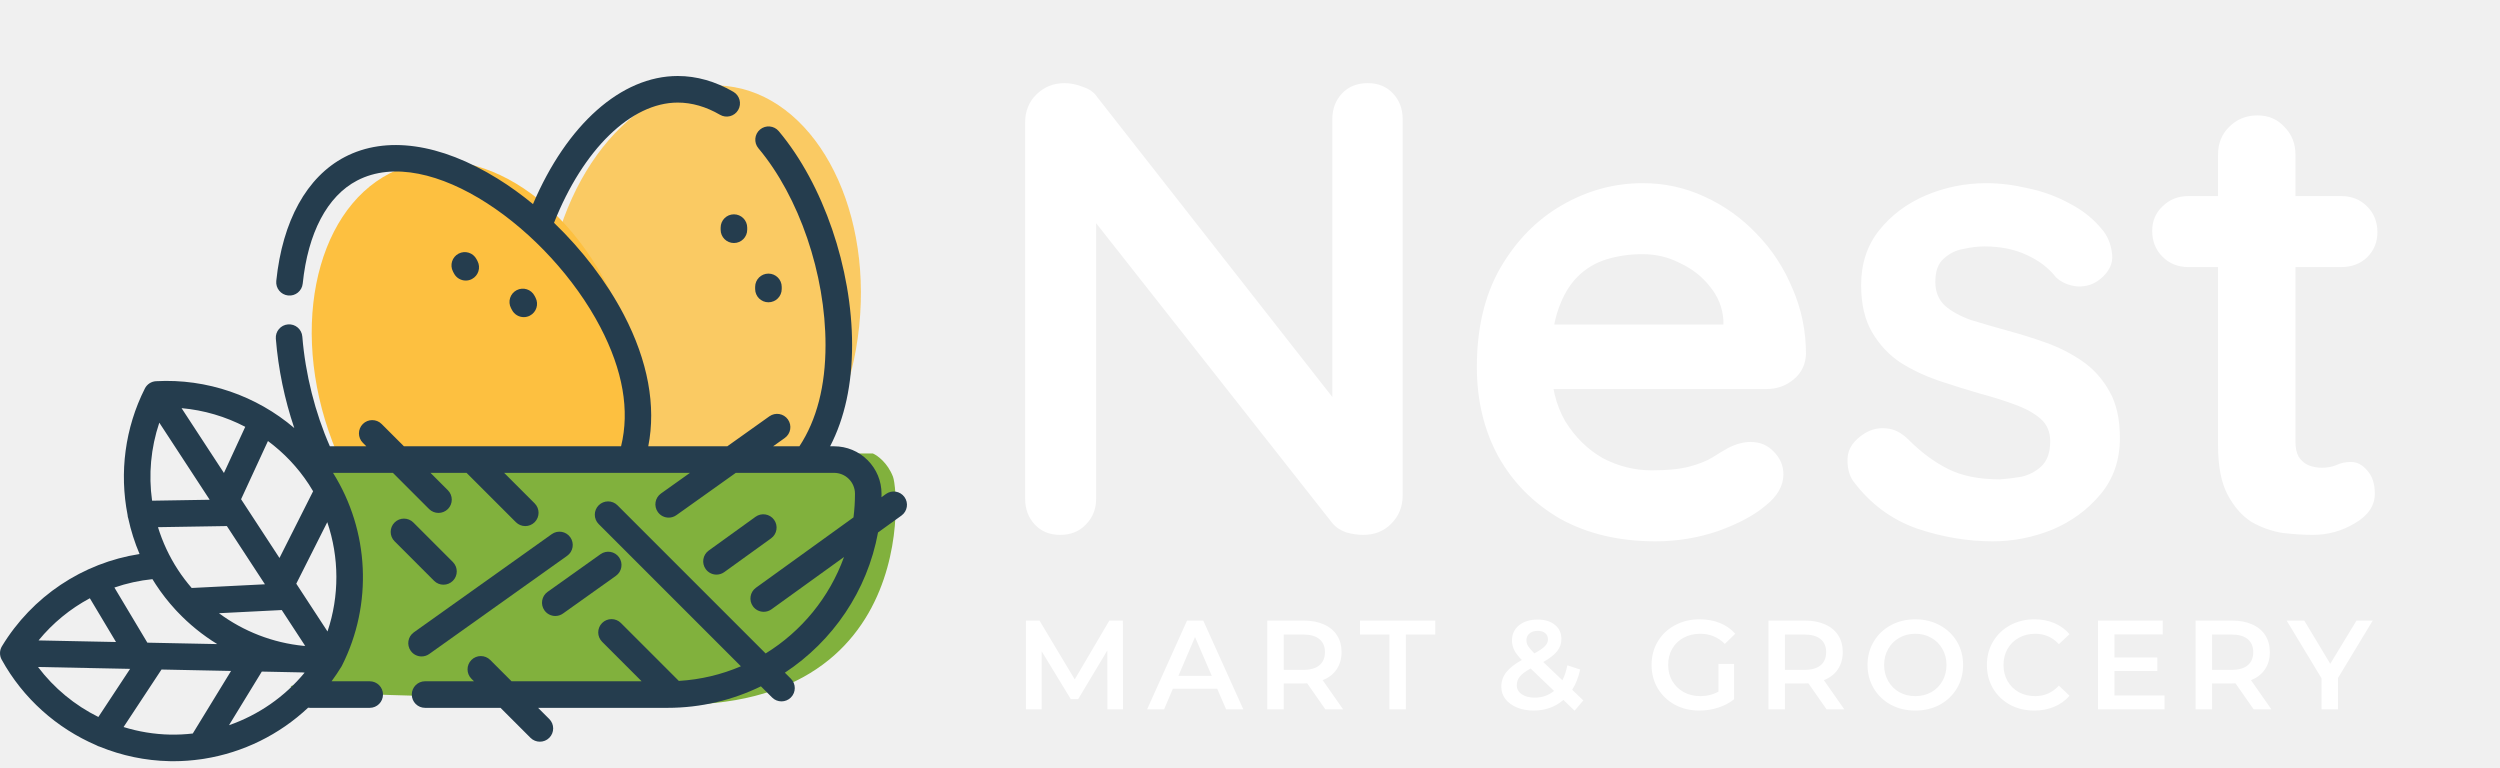
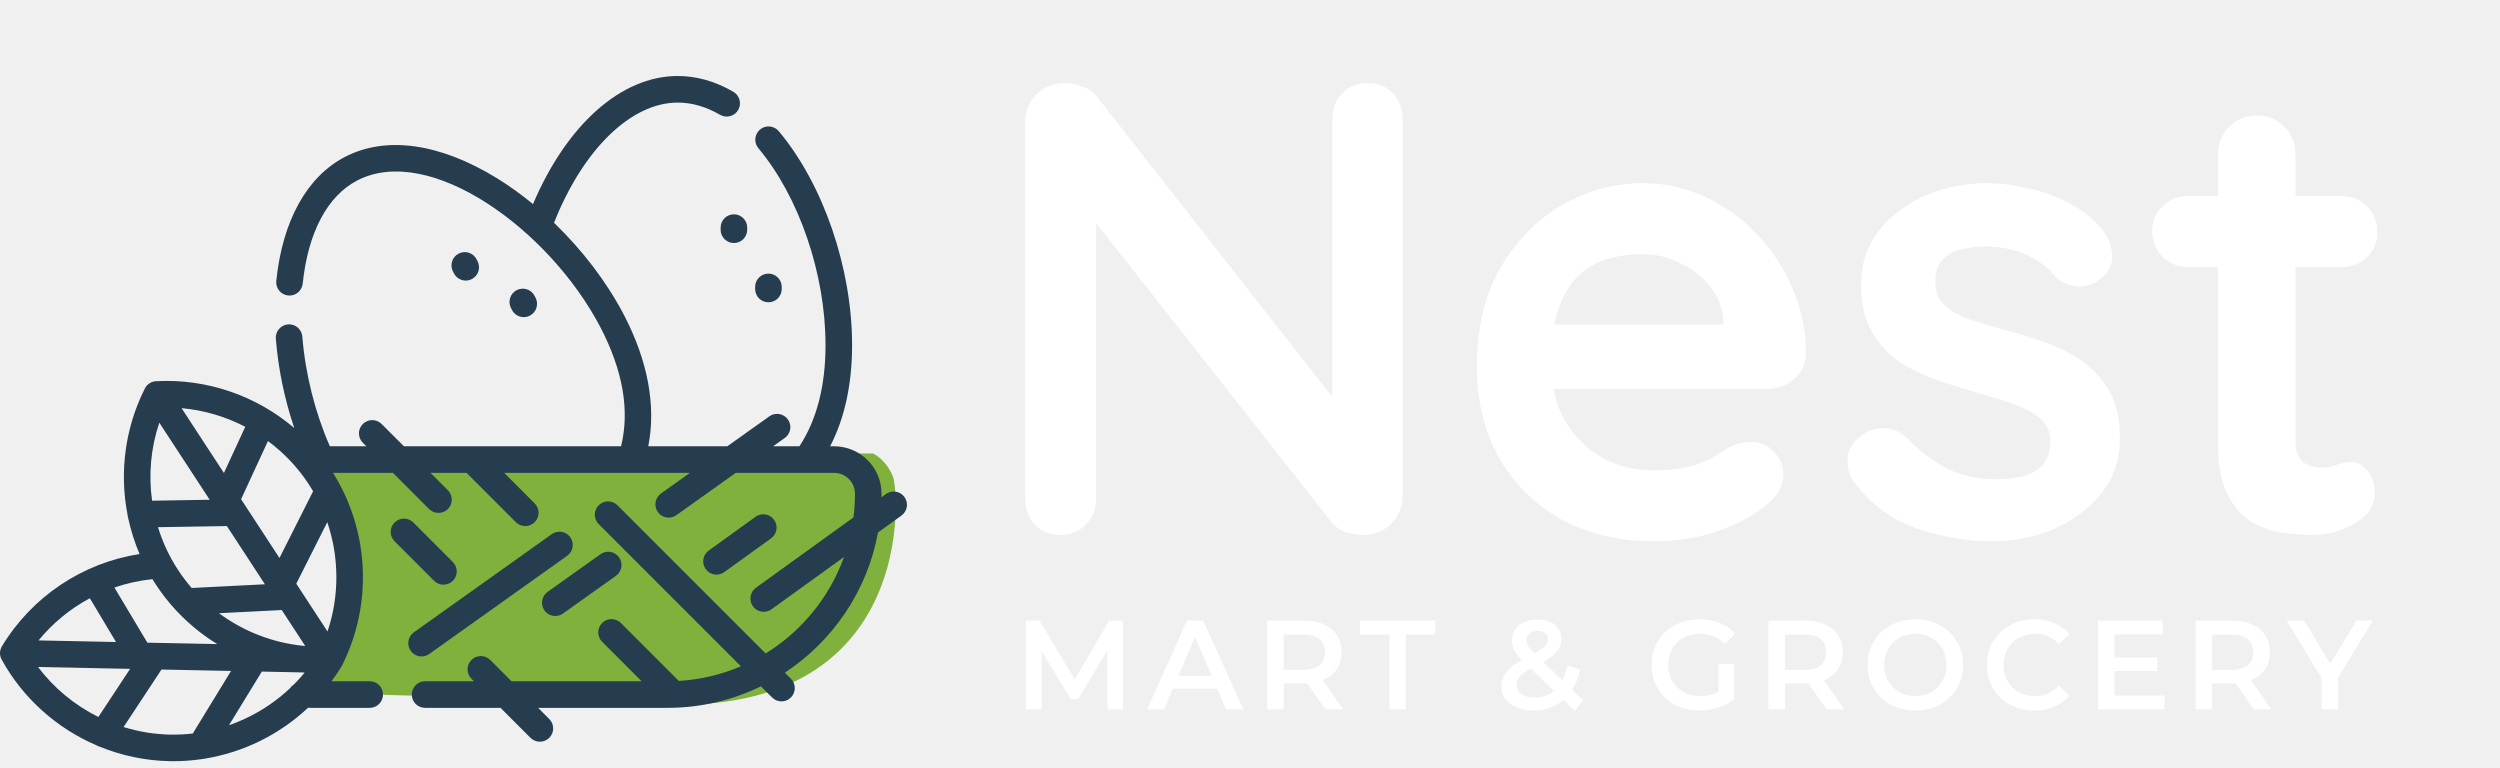
<svg xmlns="http://www.w3.org/2000/svg" width="215" height="66" viewBox="0 0 215 66" fill="none">
  <g clip-path="url(#clip0_199_5079)">
-     <ellipse opacity="0.8" cx="60.443" cy="26.667" rx="13.519" ry="19.377" transform="rotate(5.91321 60.4428 26.6666)" fill="#FDC040" />
-     <ellipse cx="41.055" cy="32.706" rx="13.519" ry="19.377" transform="rotate(-18.8509 41.0546 32.7057)" fill="#FDC040" />
+     <ellipse opacity="0.8" cx="60.443" cy="26.667" rx="13.519" ry="19.377" transform="rotate(5.91321 60.4428 26.6666)" />
+     <ellipse cx="41.055" cy="32.706" rx="13.519" ry="19.377" transform="rotate(-18.8509 41.0546 32.7057)" />
    <path d="M27 39H75.071C75.455 39.167 76.337 39.8 76.797 41C77.373 42.5 79 64.5 51.5 60C29.862 60 24.813 59.333 25.005 59C29 58 29.5 54 30 51C30.5 48 27 39 27 39Z" fill="#81B13D" />
    <path d="M63.117 18.432C62.486 18.432 61.975 18.944 61.975 19.575V19.757C61.975 20.389 62.486 20.9 63.117 20.9C63.748 20.9 64.26 20.389 64.26 19.757V19.575C64.26 18.944 63.748 18.432 63.117 18.432Z" fill="#253D4E" />
    <path d="M66.085 23.53C65.454 23.53 64.942 24.041 64.942 24.672V24.855C64.942 25.486 65.454 25.997 66.085 25.997C66.716 25.997 67.228 25.486 67.228 24.855V24.672C67.228 24.041 66.716 23.53 66.085 23.53Z" fill="#253D4E" />
    <path d="M41.067 22.457L40.982 22.295C40.69 21.735 40 21.518 39.441 21.811C38.881 22.103 38.665 22.793 38.957 23.352L39.041 23.514C39.245 23.905 39.643 24.128 40.055 24.128C40.233 24.128 40.414 24.087 40.583 23.998C41.142 23.706 41.359 23.016 41.067 22.457Z" fill="#253D4E" />
    <path d="M46.057 25.602L45.972 25.44C45.68 24.88 44.99 24.663 44.431 24.956C43.871 25.248 43.654 25.938 43.946 26.497L44.031 26.659C44.235 27.05 44.633 27.273 45.045 27.273C45.223 27.273 45.404 27.232 45.572 27.143C46.132 26.851 46.349 26.161 46.057 25.602Z" fill="#253D4E" />
    <path d="M38.947 48.334L35.549 44.935C35.102 44.489 34.379 44.489 33.933 44.935C33.487 45.381 33.487 46.105 33.933 46.551L37.331 49.95C37.554 50.173 37.847 50.284 38.139 50.284C38.431 50.284 38.724 50.173 38.947 49.95C39.393 49.503 39.393 48.78 38.947 48.334Z" fill="#253D4E" />
    <path d="M49.045 46.205C48.68 45.691 47.967 45.57 47.452 45.936L35.591 54.381C35.077 54.746 34.957 55.46 35.323 55.974C35.546 56.287 35.898 56.454 36.255 56.454C36.484 56.454 36.716 56.385 36.916 56.242L48.777 47.798C49.291 47.432 49.411 46.719 49.045 46.205Z" fill="#253D4E" />
    <path d="M53.239 47.928C52.873 47.414 52.16 47.294 51.645 47.66L47.092 50.901C46.578 51.267 46.458 51.981 46.824 52.495C47.047 52.808 47.399 52.975 47.756 52.975C47.985 52.975 48.217 52.906 48.418 52.763L52.97 49.521C53.484 49.156 53.604 48.442 53.239 47.928Z" fill="#253D4E" />
    <path d="M77.784 42.744C77.415 42.232 76.701 42.116 76.189 42.485L75.808 42.76C75.81 42.662 75.812 42.564 75.812 42.466C75.812 41.376 75.388 40.35 74.616 39.575C73.844 38.805 72.818 38.381 71.728 38.381H71.39C72.644 35.958 73.28 33.041 73.28 29.673C73.28 23.068 70.804 15.848 66.973 11.28C66.567 10.797 65.847 10.734 65.363 11.139C64.88 11.545 64.817 12.266 65.222 12.749C68.729 16.93 70.995 23.573 70.995 29.673C70.995 33.188 70.24 36.114 68.749 38.381H66.487L67.492 37.666C68.007 37.3 68.126 36.586 67.76 36.072C67.395 35.558 66.681 35.438 66.167 35.804L62.547 38.381H55.751C56.436 34.912 55.722 31.036 53.653 27.071C52.171 24.234 50.066 21.488 47.646 19.162C50.139 12.856 54.265 8.822 58.286 8.822C59.5 8.822 60.724 9.175 61.922 9.872C62.468 10.189 63.167 10.004 63.484 9.458C63.801 8.913 63.616 8.213 63.071 7.896C61.519 6.994 59.909 6.536 58.286 6.536C53.422 6.536 48.745 10.716 45.837 17.552C44.846 16.737 43.82 15.995 42.774 15.35C37.852 12.31 33.191 11.654 29.65 13.502C26.384 15.209 24.293 18.993 23.76 24.158C23.695 24.786 24.151 25.347 24.779 25.412C25.408 25.478 25.968 25.02 26.033 24.393C26.484 20.016 28.145 16.867 30.708 15.528C36.949 12.27 47.255 19.757 51.627 28.129C53.571 31.853 54.169 35.297 53.412 38.381H40.602C40.599 38.381 40.596 38.381 40.593 38.381H34.738L32.82 36.464C32.374 36.018 31.65 36.018 31.204 36.464C30.758 36.91 30.758 37.633 31.204 38.08L31.506 38.381H28.369C27.096 35.489 26.259 32.167 26 28.945C25.949 28.316 25.399 27.846 24.77 27.898C24.14 27.948 23.672 28.499 23.722 29.128C23.933 31.747 24.474 34.352 25.308 36.811C22.051 34.036 17.798 32.545 13.418 32.783C13.01 32.805 12.645 33.044 12.46 33.408C10.742 36.811 10.259 40.651 10.972 44.288C10.978 44.398 11 44.504 11.036 44.603C11.26 45.641 11.583 46.66 12.002 47.646C7.111 48.405 2.769 51.287 0.165 55.581C-0.046 55.931 -0.055 56.367 0.142 56.725C1.983 60.066 4.885 62.633 8.294 64.096C8.385 64.149 8.48 64.19 8.578 64.216C10.461 64.983 12.491 65.417 14.579 65.46C14.693 65.463 14.806 65.464 14.921 65.464C15.733 65.464 16.538 65.402 17.332 65.287C17.406 65.282 17.481 65.273 17.553 65.254C20.911 64.72 24.033 63.178 26.498 60.861C26.554 60.869 26.611 60.875 26.669 60.875H31.796C32.427 60.875 32.938 60.364 32.938 59.732C32.938 59.101 32.427 58.59 31.796 58.59H28.515C28.815 58.183 29.099 57.763 29.364 57.326C29.372 57.313 29.378 57.299 29.386 57.285C29.393 57.273 29.401 57.262 29.407 57.249C32.069 51.977 31.767 45.653 28.64 40.666H33.791L36.901 43.777C37.125 44 37.417 44.111 37.709 44.111C38.002 44.111 38.294 44 38.518 43.777C38.964 43.331 38.964 42.607 38.518 42.161L37.023 40.666H40.124L44.366 44.908C44.589 45.131 44.882 45.243 45.174 45.243C45.466 45.243 45.759 45.131 45.982 44.908C46.428 44.462 46.428 43.738 45.982 43.292L43.356 40.666H54.271C54.272 40.666 54.273 40.667 54.275 40.667C54.276 40.667 54.277 40.666 54.278 40.666H59.338L56.843 42.442C56.329 42.808 56.209 43.522 56.575 44.036C56.798 44.349 57.15 44.516 57.507 44.516C57.736 44.516 57.968 44.447 58.169 44.304L63.278 40.666H69.345C69.345 40.666 69.346 40.666 69.347 40.666C69.347 40.666 69.348 40.666 69.349 40.666H71.729C72.209 40.666 72.662 40.853 73.001 41.191C73.341 41.532 73.528 41.985 73.528 42.465C73.528 43.153 73.484 43.831 73.4 44.496L65.011 50.546C64.499 50.915 64.383 51.629 64.752 52.141C64.976 52.451 65.325 52.615 65.68 52.615C65.912 52.615 66.145 52.545 66.347 52.4L72.584 47.903C71.338 51.37 68.936 54.29 65.845 56.197L53.103 43.455C52.657 43.009 51.934 43.009 51.487 43.455C51.041 43.902 51.041 44.625 51.487 45.071L63.717 57.301C62.061 58.009 60.263 58.446 58.38 58.559L53.398 53.578C52.952 53.132 52.229 53.132 51.782 53.578C51.336 54.024 51.336 54.748 51.783 55.194L55.178 58.589H43.992L42.159 56.756C41.713 56.31 40.99 56.31 40.543 56.756C40.097 57.203 40.097 57.926 40.543 58.372L40.761 58.589H36.556C35.925 58.589 35.413 59.101 35.413 59.732C35.413 60.363 35.925 60.875 36.556 60.875H43.045L45.622 63.452C45.845 63.675 46.138 63.786 46.43 63.786C46.722 63.786 47.015 63.675 47.238 63.452C47.684 63.005 47.684 62.282 47.238 61.836L46.277 60.875H57.401C60.282 60.875 63.01 60.209 65.44 59.025L66.4 59.984C66.623 60.208 66.915 60.319 67.208 60.319C67.5 60.319 67.793 60.208 68.016 59.984C68.462 59.538 68.462 58.815 68.016 58.368L67.499 57.851C71.618 55.139 74.589 50.82 75.51 45.792L77.526 44.339C78.037 43.97 78.153 43.256 77.784 42.744ZM26.56 41.651C26.688 41.847 26.809 42.047 26.927 42.248L24.035 47.986L20.733 42.933L23.044 37.928C24.409 38.939 25.606 40.192 26.56 41.651ZM22.784 50.249L16.485 50.566C16.06 50.076 15.665 49.556 15.306 49.006C14.554 47.856 13.981 46.62 13.586 45.337L19.511 45.241L22.784 50.249ZM21.091 36.706L19.258 40.676L15.614 35.101C17.541 35.272 19.401 35.825 21.091 36.706ZM13.7 36.35L18.033 42.979L13.079 43.06C12.765 40.823 12.969 38.522 13.7 36.35ZM13.11 49.807C13.202 49.958 13.296 50.108 13.393 50.256C13.9 51.033 14.468 51.758 15.086 52.43C15.131 52.489 15.182 52.543 15.237 52.592C16.263 53.679 17.424 54.619 18.684 55.392L12.673 55.269L9.839 50.528C10.888 50.166 11.985 49.922 13.11 49.807ZM7.727 51.449L9.977 55.213L3.315 55.076C4.543 53.577 6.045 52.348 7.727 51.449ZM8.46 61.66C6.436 60.656 4.65 59.19 3.27 57.361L11.188 57.523L8.46 61.66ZM16.579 63.082C15.935 63.156 15.282 63.189 14.625 63.176C13.252 63.147 11.908 62.923 10.627 62.525L13.889 57.579L19.87 57.702L16.579 63.082ZM19.694 62.368L22.516 57.756L25.985 57.828C26.056 57.834 26.127 57.839 26.199 57.845C24.48 59.932 22.218 61.491 19.694 62.368ZM26.118 55.545C23.467 55.285 20.946 54.302 18.83 52.736L24.231 52.464L26.246 55.548L26.118 55.545ZM28.166 54.307L25.48 50.197L28.146 44.907C29.177 47.936 29.195 51.25 28.166 54.307Z" fill="#253D4E" />
    <path d="M66.571 44.703C66.202 44.191 65.488 44.075 64.976 44.444L60.95 47.347C60.438 47.717 60.322 48.431 60.691 48.943C60.915 49.252 61.264 49.417 61.619 49.417C61.851 49.417 62.084 49.347 62.287 49.201L66.313 46.298C66.825 45.929 66.94 45.215 66.571 44.703Z" fill="#253D4E" />
  </g>
  <path d="M95.239 61L95.228 55.942L92.722 60.128H92.089L89.582 56.008V61H88.231V53.37H89.397L92.427 58.428L95.403 53.37H96.569L96.58 61H95.239ZM104.68 59.234H100.865L100.113 61H98.652L102.085 53.37H103.481L106.925 61H105.443L104.68 59.234ZM104.211 58.122L102.772 54.787L101.344 58.122H104.211ZM113.978 61L112.419 58.766C112.353 58.773 112.255 58.776 112.125 58.776H110.402V61H108.985V53.37H112.125C112.786 53.37 113.36 53.479 113.847 53.697C114.341 53.915 114.719 54.227 114.98 54.634C115.242 55.041 115.373 55.525 115.373 56.084C115.373 56.658 115.231 57.152 114.948 57.566C114.672 57.981 114.272 58.289 113.749 58.493L115.504 61H113.978ZM113.945 56.084C113.945 55.597 113.785 55.223 113.465 54.961C113.146 54.7 112.677 54.569 112.059 54.569H110.402V57.61H112.059C112.677 57.61 113.146 57.479 113.465 57.218C113.785 56.949 113.945 56.571 113.945 56.084ZM119.489 54.569H116.961V53.37H123.435V54.569H120.906V61H119.489V54.569ZM135.414 61.12L134.454 60.193C133.742 60.804 132.888 61.109 131.893 61.109C131.362 61.109 130.886 61.022 130.465 60.847C130.044 60.673 129.713 60.433 129.473 60.128C129.233 59.816 129.113 59.463 129.113 59.071C129.113 58.598 129.251 58.184 129.528 57.828C129.804 57.465 130.254 57.109 130.879 56.76C130.574 56.455 130.356 56.171 130.225 55.91C130.094 55.641 130.029 55.365 130.029 55.081C130.029 54.544 130.229 54.111 130.629 53.784C131.035 53.45 131.573 53.283 132.242 53.283C132.859 53.283 133.354 53.435 133.724 53.741C134.095 54.038 134.28 54.446 134.28 54.961C134.28 55.354 134.156 55.703 133.909 56.008C133.67 56.313 133.274 56.622 132.721 56.934L134.367 58.504C134.549 58.148 134.691 57.719 134.792 57.218L135.893 57.577C135.748 58.253 135.519 58.834 135.207 59.321L136.166 60.237L135.414 61.12ZM132.242 54.253C131.944 54.253 131.708 54.329 131.533 54.482C131.359 54.627 131.272 54.82 131.272 55.059C131.272 55.234 131.319 55.401 131.413 55.561C131.508 55.714 131.689 55.924 131.958 56.193C132.394 55.953 132.696 55.746 132.863 55.572C133.037 55.39 133.125 55.194 133.125 54.983C133.125 54.758 133.045 54.58 132.885 54.449C132.732 54.318 132.518 54.253 132.242 54.253ZM131.991 59.997C132.623 59.997 133.175 59.805 133.648 59.419L131.631 57.49C131.195 57.73 130.886 57.962 130.705 58.188C130.53 58.406 130.443 58.653 130.443 58.929C130.443 59.249 130.585 59.507 130.868 59.703C131.152 59.899 131.526 59.997 131.991 59.997ZM147.79 57.098H149.13V60.139C148.738 60.451 148.28 60.691 147.757 60.858C147.234 61.025 146.696 61.109 146.144 61.109C145.366 61.109 144.665 60.942 144.04 60.608C143.415 60.266 142.925 59.797 142.569 59.202C142.213 58.606 142.035 57.934 142.035 57.185C142.035 56.437 142.213 55.764 142.569 55.169C142.925 54.573 143.415 54.108 144.04 53.773C144.672 53.432 145.381 53.261 146.166 53.261C146.805 53.261 147.386 53.366 147.91 53.577C148.433 53.788 148.872 54.097 149.229 54.504L148.335 55.376C147.753 54.794 147.052 54.504 146.231 54.504C145.693 54.504 145.214 54.616 144.792 54.842C144.378 55.067 144.051 55.383 143.811 55.79C143.579 56.197 143.462 56.662 143.462 57.185C143.462 57.694 143.579 58.151 143.811 58.558C144.051 58.965 144.378 59.285 144.792 59.518C145.214 59.75 145.69 59.866 146.22 59.866C146.816 59.866 147.339 59.736 147.79 59.474V57.098ZM157.082 61L155.523 58.766C155.457 58.773 155.359 58.776 155.229 58.776H153.506V61H152.089V53.37H155.229C155.89 53.37 156.464 53.479 156.951 53.697C157.445 53.915 157.823 54.227 158.084 54.634C158.346 55.041 158.477 55.525 158.477 56.084C158.477 56.658 158.335 57.152 158.052 57.566C157.775 57.981 157.376 58.289 156.853 58.493L158.608 61H157.082ZM157.049 56.084C157.049 55.597 156.889 55.223 156.569 54.961C156.249 54.7 155.781 54.569 155.163 54.569H153.506V57.61H155.163C155.781 57.61 156.249 57.479 156.569 57.218C156.889 56.949 157.049 56.571 157.049 56.084ZM164.716 61.109C163.939 61.109 163.238 60.942 162.613 60.608C161.988 60.266 161.497 59.797 161.141 59.202C160.785 58.598 160.607 57.926 160.607 57.185C160.607 56.444 160.785 55.775 161.141 55.179C161.497 54.576 161.988 54.108 162.613 53.773C163.238 53.432 163.939 53.261 164.716 53.261C165.494 53.261 166.195 53.432 166.82 53.773C167.445 54.108 167.936 54.573 168.292 55.169C168.648 55.764 168.826 56.437 168.826 57.185C168.826 57.934 168.648 58.606 168.292 59.202C167.936 59.797 167.445 60.266 166.82 60.608C166.195 60.942 165.494 61.109 164.716 61.109ZM164.716 59.866C165.225 59.866 165.683 59.754 166.09 59.529C166.497 59.296 166.816 58.976 167.049 58.569C167.282 58.155 167.398 57.694 167.398 57.185C167.398 56.676 167.282 56.218 167.049 55.812C166.816 55.397 166.497 55.078 166.09 54.852C165.683 54.62 165.225 54.504 164.716 54.504C164.208 54.504 163.75 54.62 163.343 54.852C162.936 55.078 162.616 55.397 162.384 55.812C162.151 56.218 162.035 56.676 162.035 57.185C162.035 57.694 162.151 58.155 162.384 58.569C162.616 58.976 162.936 59.296 163.343 59.529C163.75 59.754 164.208 59.866 164.716 59.866ZM174.949 61.109C174.179 61.109 173.481 60.942 172.856 60.608C172.239 60.266 171.752 59.797 171.396 59.202C171.047 58.606 170.873 57.934 170.873 57.185C170.873 56.437 171.051 55.764 171.407 55.169C171.763 54.573 172.25 54.108 172.867 53.773C173.492 53.432 174.19 53.261 174.96 53.261C175.585 53.261 176.156 53.37 176.671 53.588C177.187 53.806 177.623 54.122 177.979 54.536L177.064 55.397C176.512 54.801 175.832 54.504 175.026 54.504C174.502 54.504 174.034 54.62 173.619 54.852C173.205 55.078 172.882 55.394 172.649 55.801C172.417 56.208 172.301 56.669 172.301 57.185C172.301 57.701 172.417 58.162 172.649 58.569C172.882 58.976 173.205 59.296 173.619 59.529C174.034 59.754 174.502 59.866 175.026 59.866C175.832 59.866 176.512 59.565 177.064 58.962L177.979 59.834C177.623 60.248 177.184 60.564 176.661 60.782C176.145 61 175.574 61.109 174.949 61.109ZM186.15 59.812V61H180.427V53.37H185.997V54.558H181.844V56.542H185.528V57.708H181.844V59.812H186.15ZM193.812 61L192.253 58.766C192.187 58.773 192.089 58.776 191.959 58.776H190.236V61H188.819V53.37H191.959C192.62 53.37 193.194 53.479 193.681 53.697C194.175 53.915 194.553 54.227 194.814 54.634C195.076 55.041 195.207 55.525 195.207 56.084C195.207 56.658 195.065 57.152 194.782 57.566C194.506 57.981 194.106 58.289 193.583 58.493L195.338 61H193.812ZM193.779 56.084C193.779 55.597 193.619 55.223 193.299 54.961C192.98 54.7 192.511 54.569 191.893 54.569H190.236V57.61H191.893C192.511 57.61 192.98 57.479 193.299 57.218C193.619 56.949 193.779 56.571 193.779 56.084ZM201.067 58.308V61H199.65V58.33L196.653 53.37H198.168L200.403 57.087L202.659 53.37H204.054L201.067 58.308Z" fill="white" />
  <path d="M117.633 7.15C118.521 7.15 119.243 7.446 119.798 8.038C120.353 8.63 120.63 9.37 120.63 10.258V42.614C120.63 43.577 120.297 44.391 119.631 45.056C119.002 45.685 118.207 46 117.245 46C116.764 46 116.264 45.926 115.746 45.778C115.265 45.593 114.895 45.352 114.636 45.056L92.825 17.362L94.267 16.474V42.892C94.267 43.78 93.972 44.52 93.379 45.112C92.825 45.704 92.085 46 91.159 46C90.272 46 89.55 45.704 88.995 45.112C88.44 44.52 88.162 43.78 88.162 42.892V10.536C88.162 9.573 88.477 8.778 89.106 8.149C89.772 7.483 90.586 7.15 91.548 7.15C92.066 7.15 92.603 7.261 93.157 7.483C93.713 7.668 94.12 7.964 94.379 8.371L115.524 35.344L114.58 36.01V10.258C114.58 9.37 114.858 8.63 115.413 8.038C115.968 7.446 116.708 7.15 117.633 7.15ZM142.383 46.555C139.238 46.555 136.5 45.907 134.169 44.612C131.875 43.281 130.099 41.486 128.841 39.229C127.62 36.972 127.01 34.419 127.01 31.57C127.01 28.24 127.676 25.41 129.008 23.078C130.377 20.71 132.153 18.898 134.336 17.64C136.519 16.381 138.831 15.752 141.273 15.752C143.16 15.752 144.936 16.141 146.601 16.918C148.303 17.695 149.802 18.768 151.097 20.137C152.392 21.469 153.409 23.023 154.149 24.799C154.926 26.575 155.315 28.462 155.315 30.46C155.278 31.348 154.926 32.069 154.26 32.624C153.594 33.179 152.817 33.457 151.929 33.457H130.728L129.063 27.907H149.432L148.211 29.017V27.518C148.137 26.445 147.748 25.483 147.045 24.633C146.379 23.782 145.528 23.116 144.492 22.634C143.493 22.116 142.42 21.858 141.273 21.858C140.163 21.858 139.127 22.006 138.165 22.302C137.203 22.598 136.371 23.097 135.668 23.8C134.965 24.503 134.41 25.447 134.003 26.631C133.596 27.814 133.392 29.313 133.392 31.126C133.392 33.124 133.799 34.826 134.613 36.232C135.464 37.601 136.537 38.656 137.832 39.395C139.164 40.099 140.57 40.45 142.05 40.45C143.419 40.45 144.511 40.339 145.325 40.117C146.139 39.895 146.786 39.636 147.267 39.34C147.785 39.007 148.248 38.73 148.655 38.508C149.321 38.175 149.95 38.008 150.542 38.008C151.356 38.008 152.022 38.285 152.54 38.84C153.095 39.395 153.372 40.043 153.372 40.783C153.372 41.782 152.854 42.688 151.818 43.502C150.856 44.316 149.506 45.038 147.767 45.667C146.028 46.259 144.233 46.555 142.383 46.555ZM159.391 41.394C159.021 40.876 158.854 40.209 158.891 39.395C158.928 38.581 159.409 37.879 160.334 37.286C160.926 36.916 161.555 36.769 162.221 36.843C162.887 36.88 163.535 37.212 164.164 37.842C165.237 38.914 166.365 39.747 167.549 40.339C168.733 40.931 170.213 41.227 171.989 41.227C172.544 41.19 173.155 41.116 173.821 41.005C174.487 40.857 175.06 40.561 175.541 40.117C176.059 39.636 176.318 38.914 176.318 37.953C176.318 37.139 176.041 36.491 175.486 36.01C174.931 35.529 174.191 35.122 173.266 34.789C172.378 34.456 171.379 34.142 170.269 33.846C169.122 33.513 167.938 33.142 166.717 32.736C165.533 32.328 164.441 31.811 163.442 31.181C162.443 30.515 161.629 29.646 161 28.573C160.371 27.5 160.057 26.149 160.057 24.521C160.057 22.672 160.575 21.099 161.611 19.804C162.647 18.509 163.979 17.51 165.607 16.807C167.272 16.104 169.011 15.752 170.824 15.752C171.971 15.752 173.173 15.9 174.431 16.197C175.689 16.456 176.892 16.899 178.039 17.529C179.186 18.12 180.148 18.916 180.925 19.915C181.332 20.47 181.572 21.136 181.646 21.913C181.72 22.69 181.369 23.393 180.592 24.022C180.037 24.466 179.389 24.669 178.649 24.633C177.909 24.558 177.299 24.299 176.818 23.855C176.189 23.041 175.338 22.394 174.265 21.913C173.229 21.432 172.026 21.192 170.657 21.192C170.102 21.192 169.492 21.265 168.826 21.413C168.197 21.524 167.642 21.802 167.161 22.246C166.68 22.653 166.439 23.319 166.439 24.244C166.439 25.095 166.717 25.779 167.272 26.297C167.827 26.779 168.567 27.186 169.492 27.518C170.454 27.814 171.471 28.11 172.544 28.407C173.654 28.703 174.783 29.054 175.93 29.461C177.077 29.868 178.131 30.404 179.093 31.07C180.055 31.736 180.832 32.606 181.424 33.679C182.016 34.715 182.312 36.047 182.312 37.675C182.312 39.562 181.757 41.172 180.647 42.504C179.537 43.836 178.15 44.853 176.485 45.556C174.82 46.222 173.118 46.555 171.379 46.555C169.196 46.555 167.013 46.185 164.83 45.445C162.647 44.668 160.834 43.318 159.391 41.394ZM188.197 16.863H201.35C202.238 16.863 202.978 17.159 203.57 17.75C204.162 18.343 204.458 19.082 204.458 19.971C204.458 20.822 204.162 21.543 203.57 22.135C202.978 22.69 202.238 22.968 201.35 22.968H188.197C187.309 22.968 186.569 22.672 185.977 22.079C185.385 21.488 185.089 20.747 185.089 19.86C185.089 19.009 185.385 18.305 185.977 17.75C186.569 17.159 187.309 16.863 188.197 16.863ZM194.135 9.925C195.097 9.925 195.874 10.258 196.466 10.924C197.095 11.553 197.41 12.348 197.41 13.31V38.008C197.41 38.526 197.502 38.952 197.687 39.285C197.909 39.617 198.187 39.858 198.52 40.006C198.89 40.154 199.278 40.228 199.685 40.228C200.129 40.228 200.536 40.154 200.906 40.006C201.276 39.821 201.702 39.728 202.183 39.728C202.701 39.728 203.163 39.969 203.57 40.45C204.014 40.931 204.236 41.597 204.236 42.448C204.236 43.484 203.663 44.335 202.516 45.001C201.406 45.667 200.203 46 198.908 46C198.131 46 197.262 45.944 196.3 45.834C195.375 45.685 194.487 45.371 193.636 44.89C192.822 44.372 192.137 43.595 191.582 42.559C191.027 41.523 190.75 40.099 190.75 38.285V13.31C190.75 12.348 191.064 11.553 191.693 10.924C192.359 10.258 193.173 9.925 194.135 9.925Z" fill="white" />
  <defs>
    <clipPath id="clip0_199_5079">
      <rect width="78" height="60" fill="white" transform="translate(0 6)" />
    </clipPath>
  </defs>
</svg>
